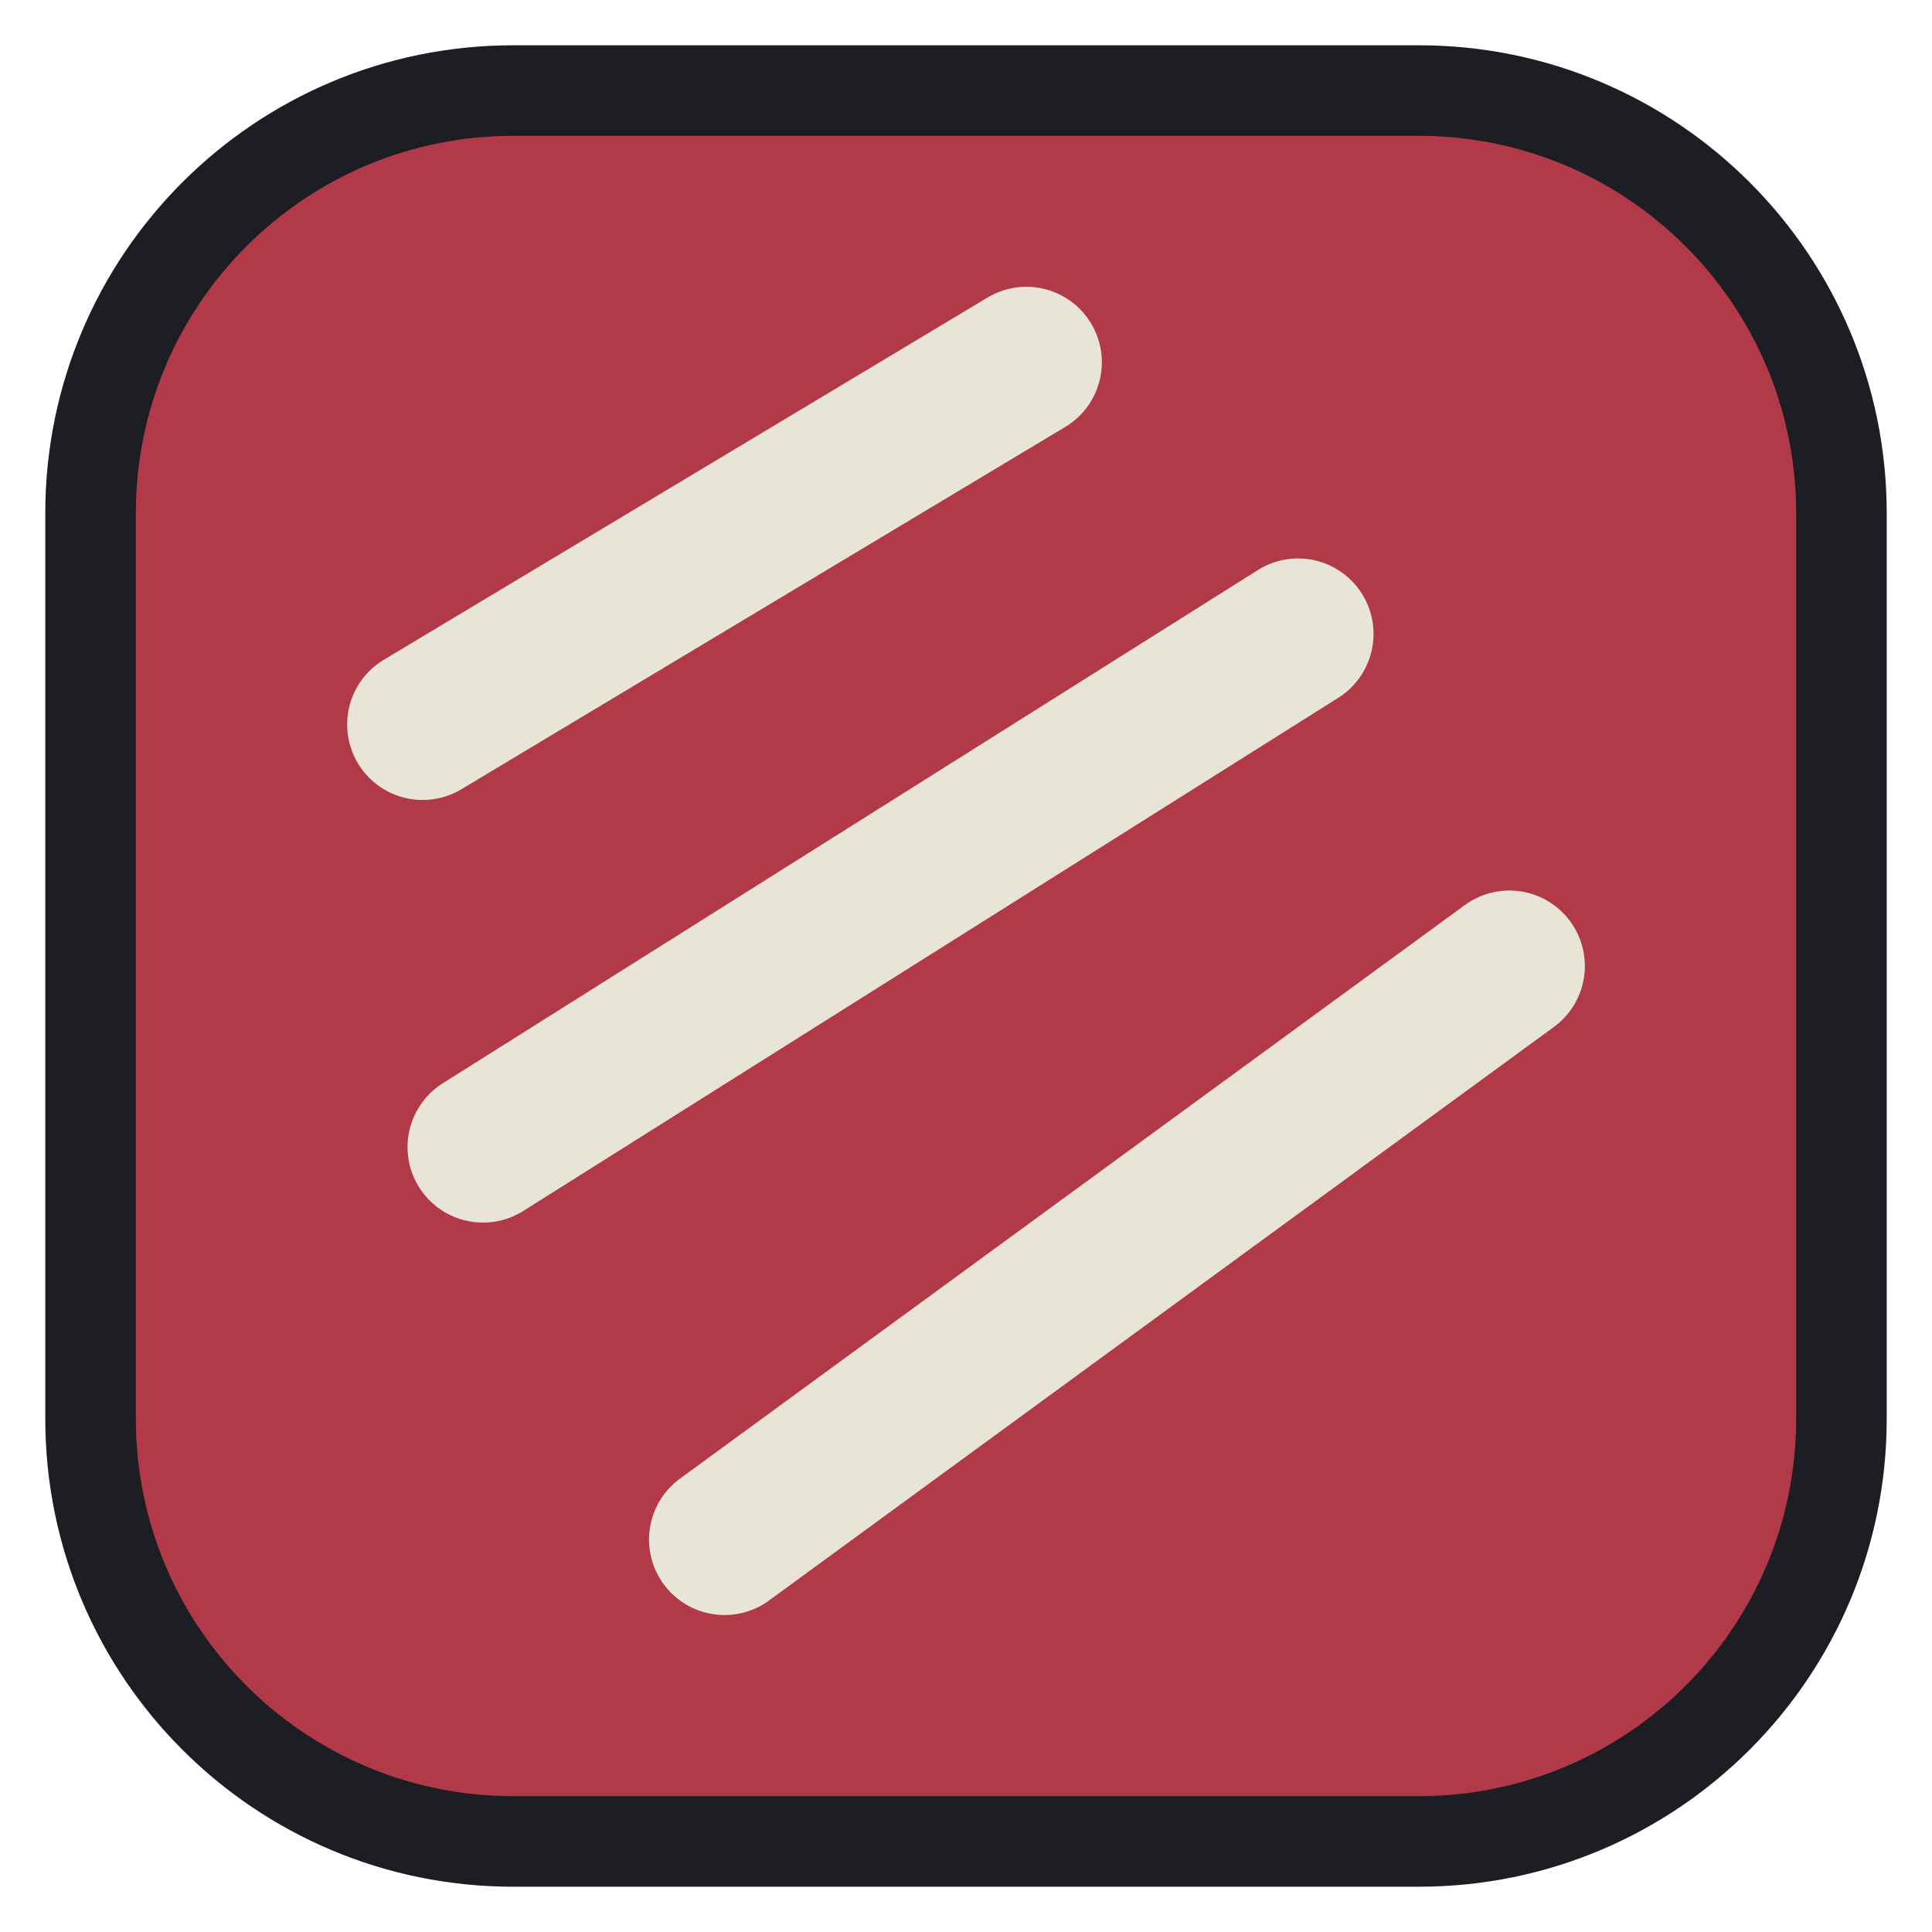
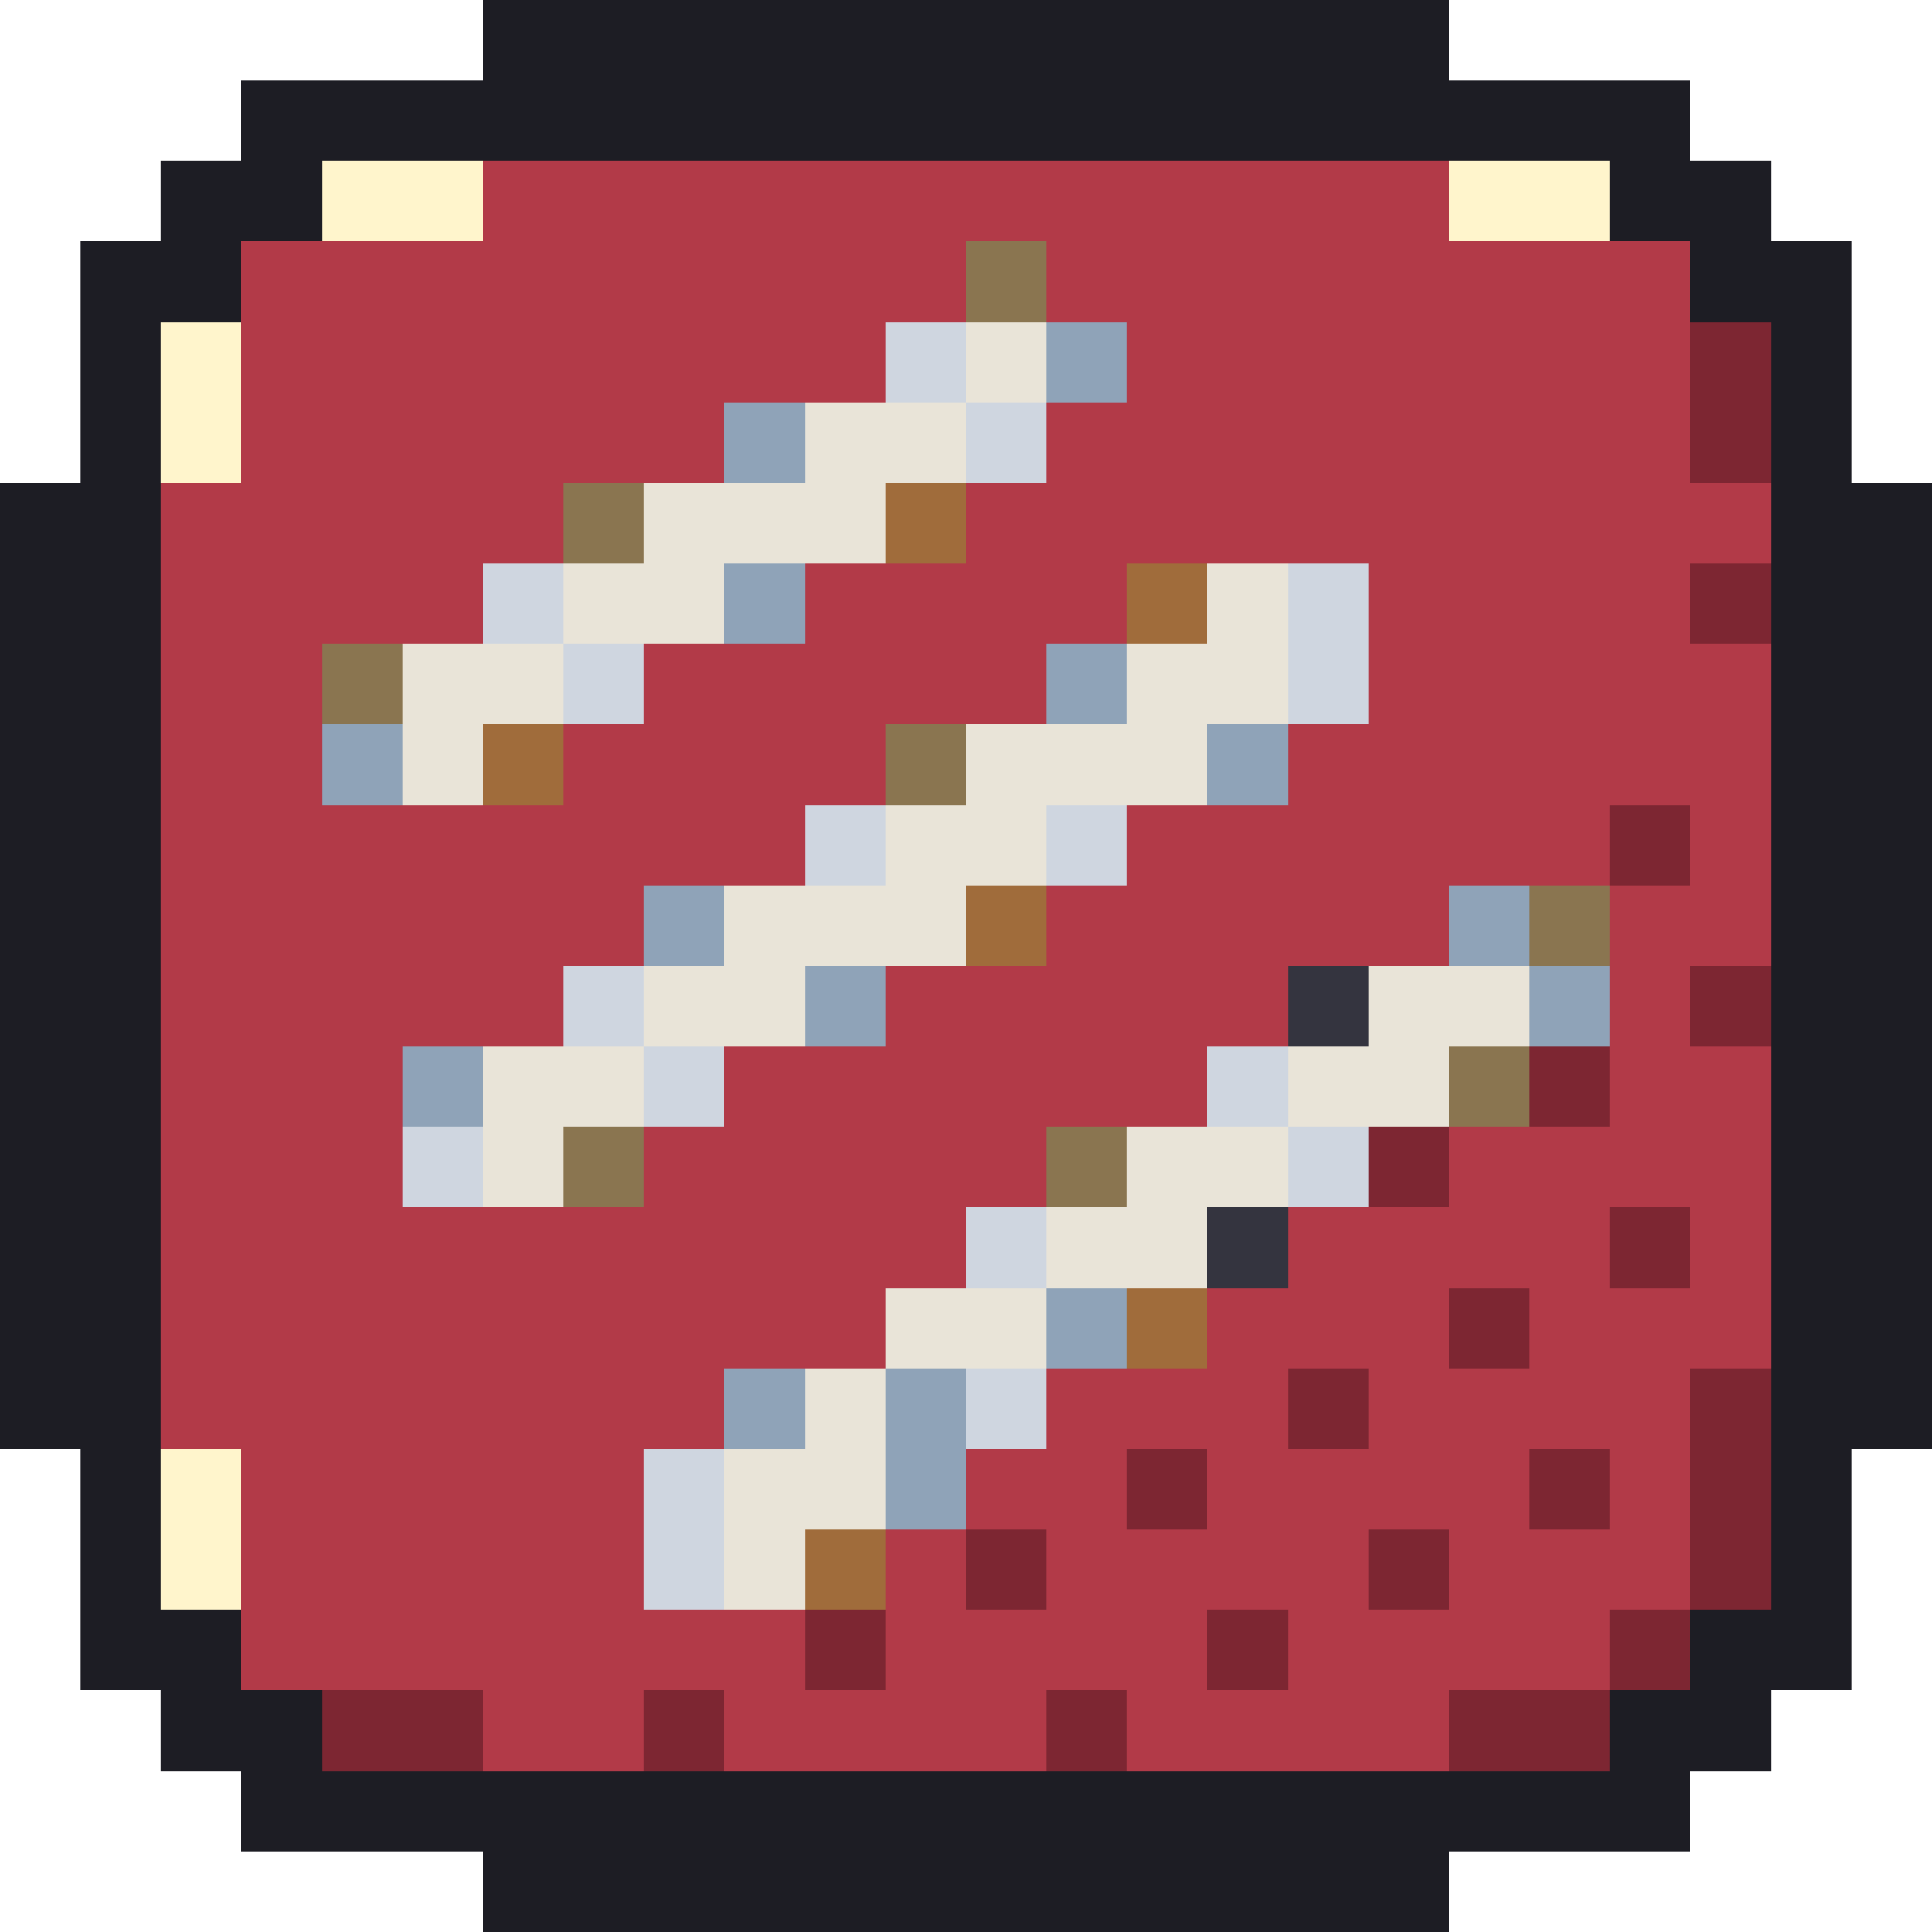
- <svg xmlns="http://www.w3.org/2000/svg" viewBox="0 0 64 64" width="64" height="64">
-   <g stroke="#1d1d24" stroke-width="3" stroke-linejoin="round" stroke-linecap="round">
-     <rect x="3" y="3" width="58" height="58" rx="14" fill="#b23a48" />
-     <path d="M14 24 34 12M16 38l27-17M24 51l26-19" fill="none" stroke="#e9e4d8" stroke-width="5" />
-   </g>
+ <svg xmlns="http://www.w3.org/2000/svg" viewBox="0 0 24 24" width="64" height="64" shape-rendering="crispEdges">
+   <path fill="#1d1d24" d="M6 0h12v1H6ZM3 1h18v1H3ZM2 2h2v1H2ZM20 2h2v1H20ZM1 3h2v1H1ZM21 3h2v1H21ZM1 4h1v1H1ZM22 4h1v1H22ZM1 5h1v1H1ZM22 5h1v1H22ZM0 6h2v1H0ZM22 6h2v1H22ZM0 7h2v1H0ZM22 7h2v1H22ZM0 8h2v1H0ZM22 8h2v1H22ZM0 9h2v1H0ZM22 9h2v1H22ZM0 10h2v1H0ZM22 10h2v1H22ZM0 11h2v1H0ZM22 11h2v1H22ZM0 12h2v1H0ZM22 12h2v1H22ZM0 13h2v1H0ZM22 13h2v1H22ZM0 14h2v1H0ZM22 14h2v1H22ZM0 15h2v1H0ZM22 15h2v1H22ZM0 16h2v1H0ZM22 16h2v1H22ZM0 17h2v1H0ZM22 17h2v1H22ZM1 18h1v1H1ZM22 18h1v1H22ZM1 19h1v1H1ZM22 19h1v1H22ZM1 20h2v1H1ZM21 20h2v1H21ZM2 21h2v1H2ZM20 21h2v1H20ZM3 22h18v1H3ZM6 23h12v1H6Z" />
+   <path fill="#fff5cc" d="M4 2h2v1H4ZM18 2h2v1H18ZM2 4h1v1H2ZM2 5h1v1H2ZM2 18h1v1H2ZM2 19h1v1H2Z" />
+   <path fill="#b23a48" d="M6 2h12v1H6ZM3 3h9v1H3ZM13 3h8v1H13ZM3 4h8v1H3ZM14 4h7v1H14ZM3 5h6v1H3ZM13 5h8v1H13ZM2 6h5v1H2ZM12 6h10v1H12ZM2 7h4v1H2ZM10 7h4v1H10ZM17 7h4v1H17ZM2 8h2v1H2ZM8 8h5v1H8ZM17 8h5v1H17ZM2 9h2v1H2ZM7 9h4v1H7ZM16 9h6v1H16ZM2 10h8v1H2ZM14 10h6v1H14ZM21 10h1v1H21ZM2 11h6v1H2ZM13 11h5v1H13ZM20 11h2v1H20ZM2 12h5v1H2ZM11 12h5v1H11ZM20 12h1v1H20ZM2 13h3v1H2ZM9 13h6v1H9ZM20 13h2v1H20ZM2 14h3v1H2ZM8 14h5v1H8ZM18 14h4v1H18ZM2 15h10v1H2ZM16 15h4v1H16ZM21 15h1v1H21ZM2 16h9v1H2ZM15 16h3v1H15ZM19 16h3v1H19ZM2 17h7v1H2ZM13 17h3v1H13ZM17 17h4v1H17ZM3 18h5v1H3ZM12 18h2v1H12ZM15 18h4v1H15ZM20 18h1v1H20ZM3 19h5v1H3ZM11 19h1v1H11ZM13 19h4v1H13ZM18 19h3v1H18ZM3 20h7v1H3ZM11 20h4v1H11ZM16 20h4v1H16ZM6 21h2v1H6ZM9 21h4v1H9ZM14 21h4v1H14Z" />
+   <path fill="#8a7550" d="M12 3h1v1H12ZM7 6h1v1H7ZM4 8h1v1H4ZM11 9h1v1H11ZM19 11h1v1H19ZM18 13h1v1H18ZM7 14h1v1H7ZM13 14h1v1H13Z" />
+   <path fill="#cfd6e0" d="M11 4h1v1H11ZM12 5h1v1H12ZM6 7h1v1H6ZM16 7h1v1H16ZM7 8h1v1H7ZM16 8h1v1H16ZM10 10h1v1H10ZM13 10h1v1H13ZM7 12h1v1H7ZM8 13h1v1H8ZM15 13h1v1H15ZM5 14h1v1H5ZM16 14h1v1H16ZM12 15h1v1H12ZM12 17h1v1H12ZM8 18h1v1H8ZM8 19h1v1H8Z" />
+   <path fill="#e9e4d8" d="M12 4h1v1H12ZM10 5h2v1H10ZM8 6h3v1H8ZM7 7h2v1H7ZM15 7h1v1H15ZM5 8h2v1H5ZM14 8h2v1H14ZM5 9h1v1H5ZM12 9h3v1H12ZM11 10h2v1H11ZM9 11h3v1H9ZM8 12h2v1H8ZM17 12h2v1H17ZM6 13h2v1H6ZM16 13h2v1H16ZM6 14h1v1H6ZM14 14h2v1H14ZM13 15h2v1H13ZM11 16h2v1H11ZM10 17h1v1H10ZM9 18h2v1H9ZM9 19h1v1H9Z" />
+   <path fill="#8fa3b8" d="M13 4h1v1H13ZM9 5h1v1H9ZM9 7h1v1H9ZM13 8h1v1H13ZM4 9h1v1H4ZM15 9h1v1H15ZM8 11h1v1H8ZM18 11h1v1H18ZM10 12h1v1H10ZM19 12h1v1H19ZM5 13h1v1H5ZM13 16h1v1H13ZM9 17h1v1H9ZM11 17h1v1H11ZM11 18h1v1H11Z" />
+   <path fill="#7d2632" d="M21 4h1v1H21ZM21 5h1v1H21ZM21 7h1v1H21ZM20 10h1v1H20ZM21 12h1v1H21ZM19 13h1v1H19ZM17 14h1v1H17ZM20 15h1v1H20ZM18 16h1v1H18ZM16 17h1v1H16ZM21 17h1v1H21ZM14 18h1v1H14ZM19 18h1v1H19ZM21 18h1v1H21ZM12 19h1v1H12ZM17 19h1v1H17ZM21 19h1v1H21ZM10 20h1v1H10ZM15 20h1v1H15ZM20 20h1v1H20ZM4 21h2v1H4ZM8 21h1v1H8ZM13 21h1v1H13ZM18 21h2v1H18Z" />
+   <path fill="#a06c3b" d="M11 6h1v1H11ZM14 7h1v1H14ZM6 9h1v1H6ZM12 11h1v1H12ZM14 16h1v1H14ZM10 19h1v1H10Z" />
+   <path fill="#34343f" d="M16 12h1v1H16ZM15 15h1v1H15Z" />
</svg>
